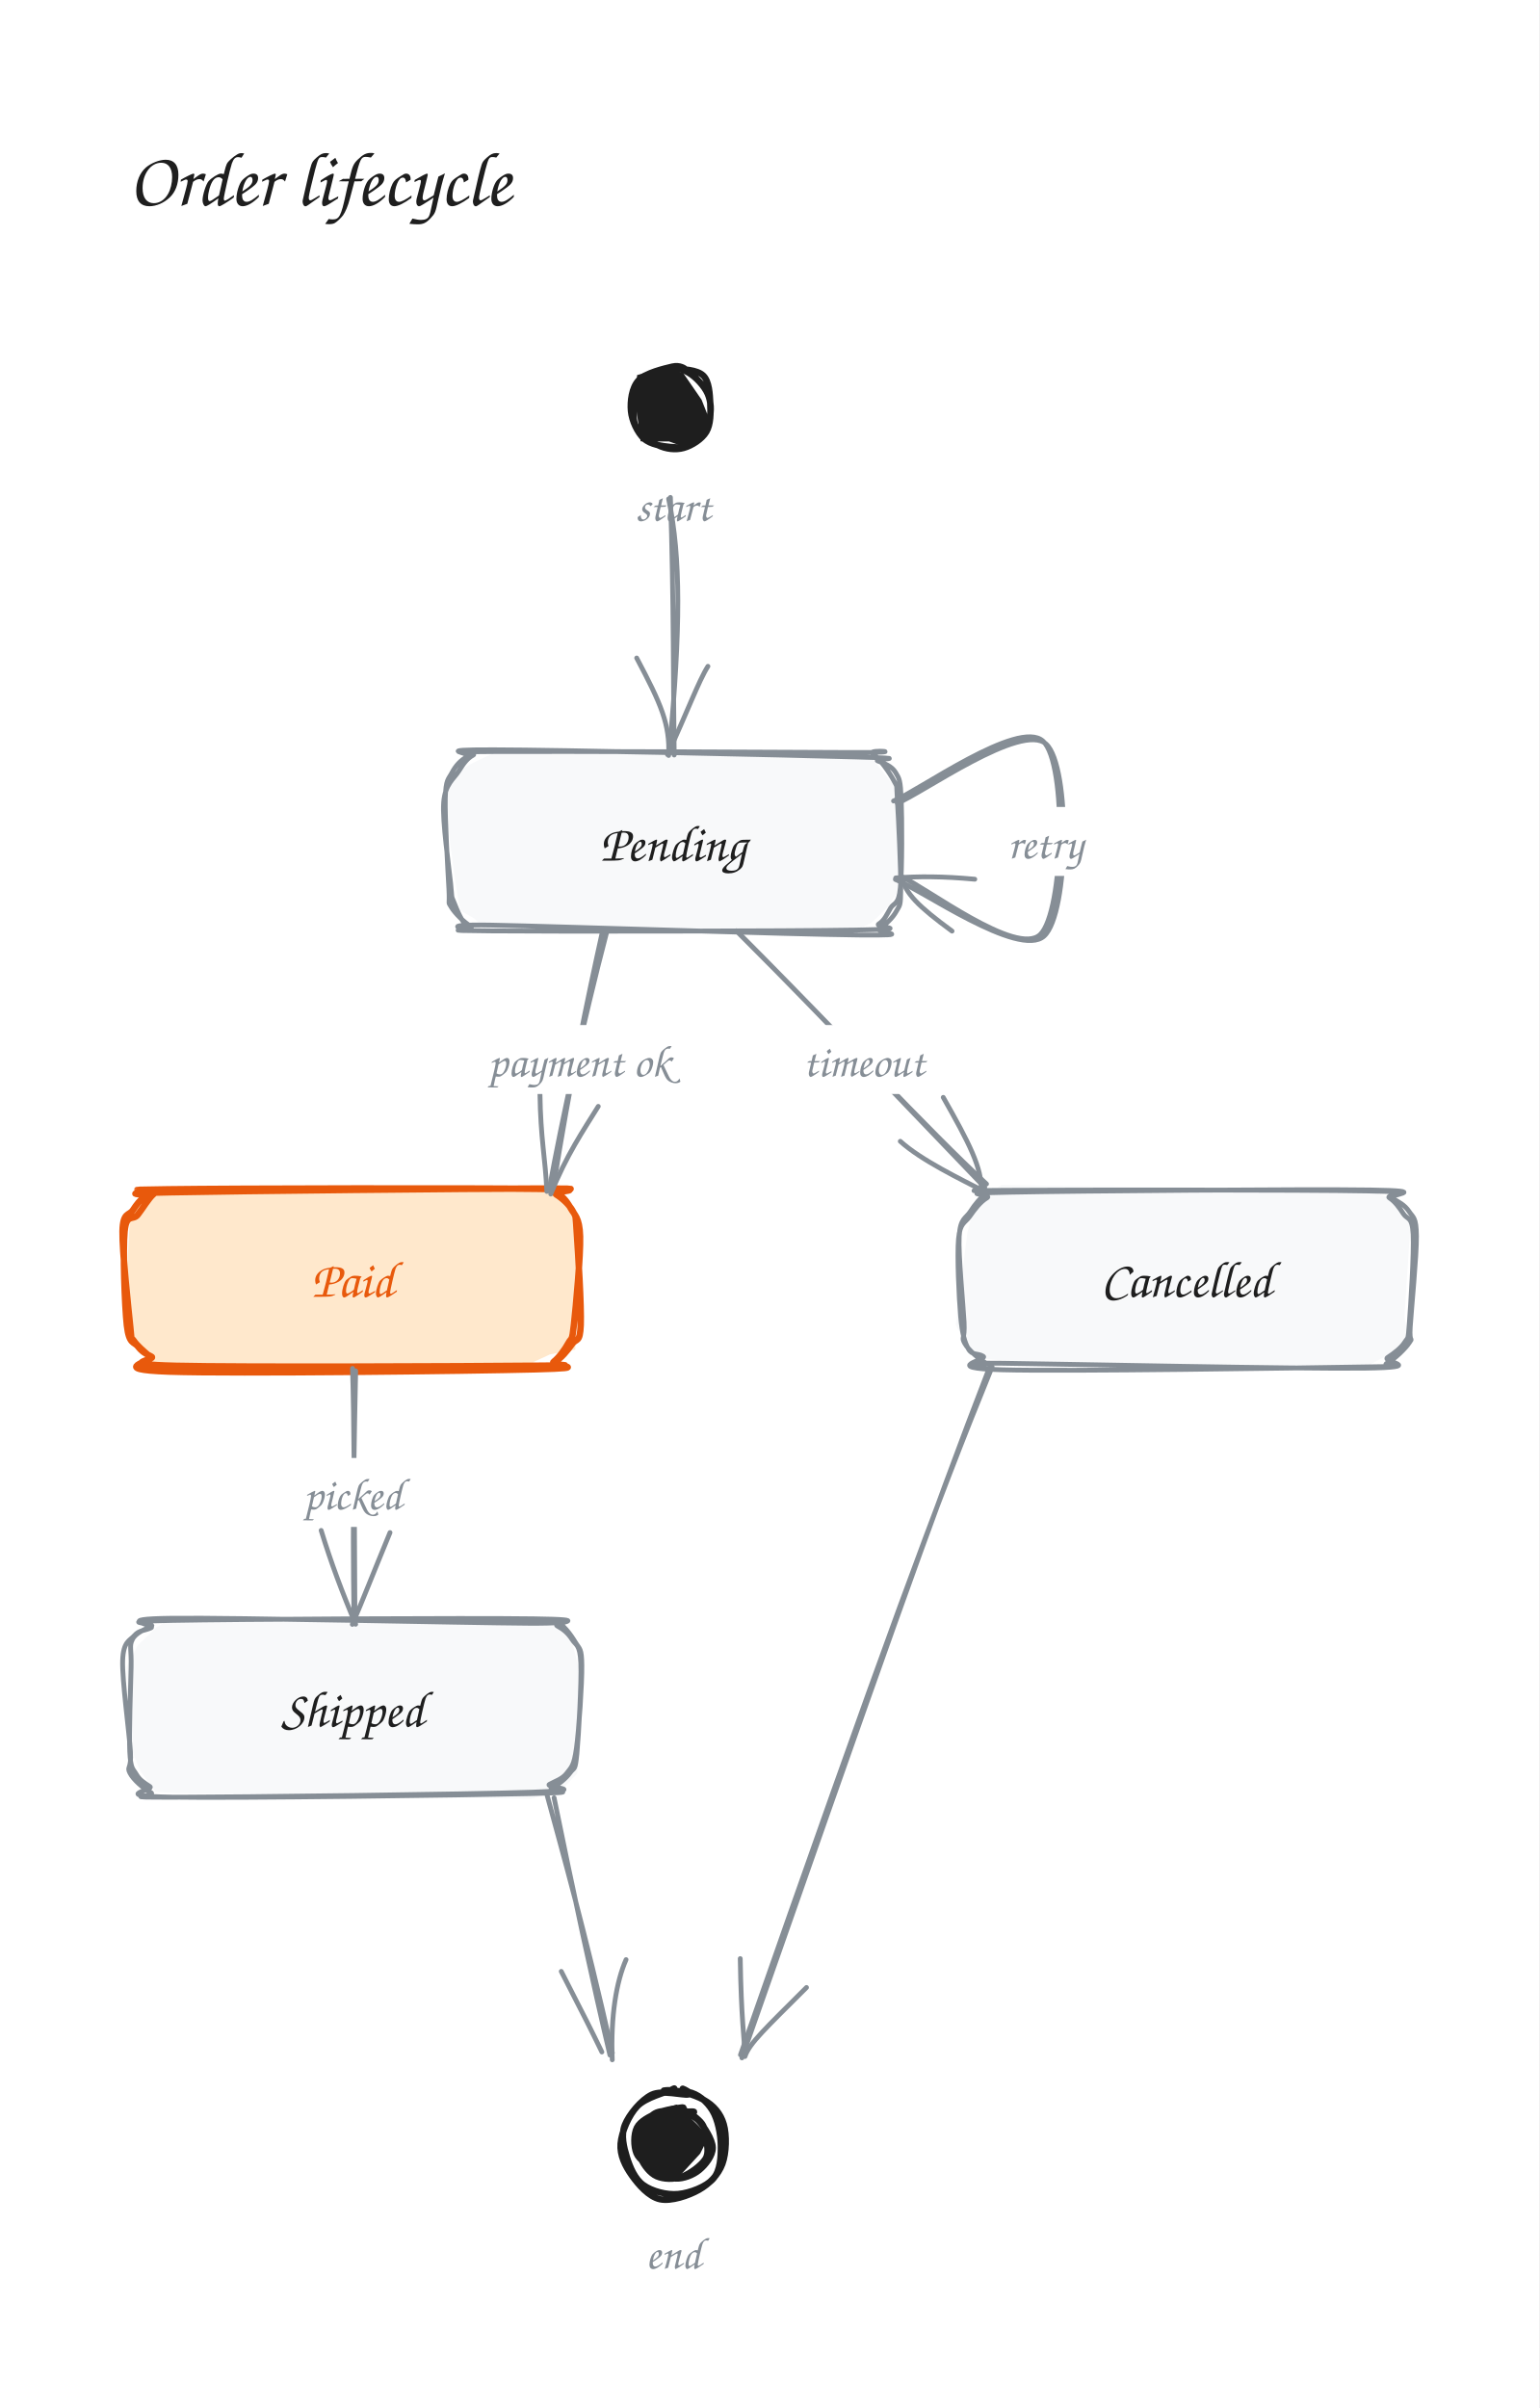
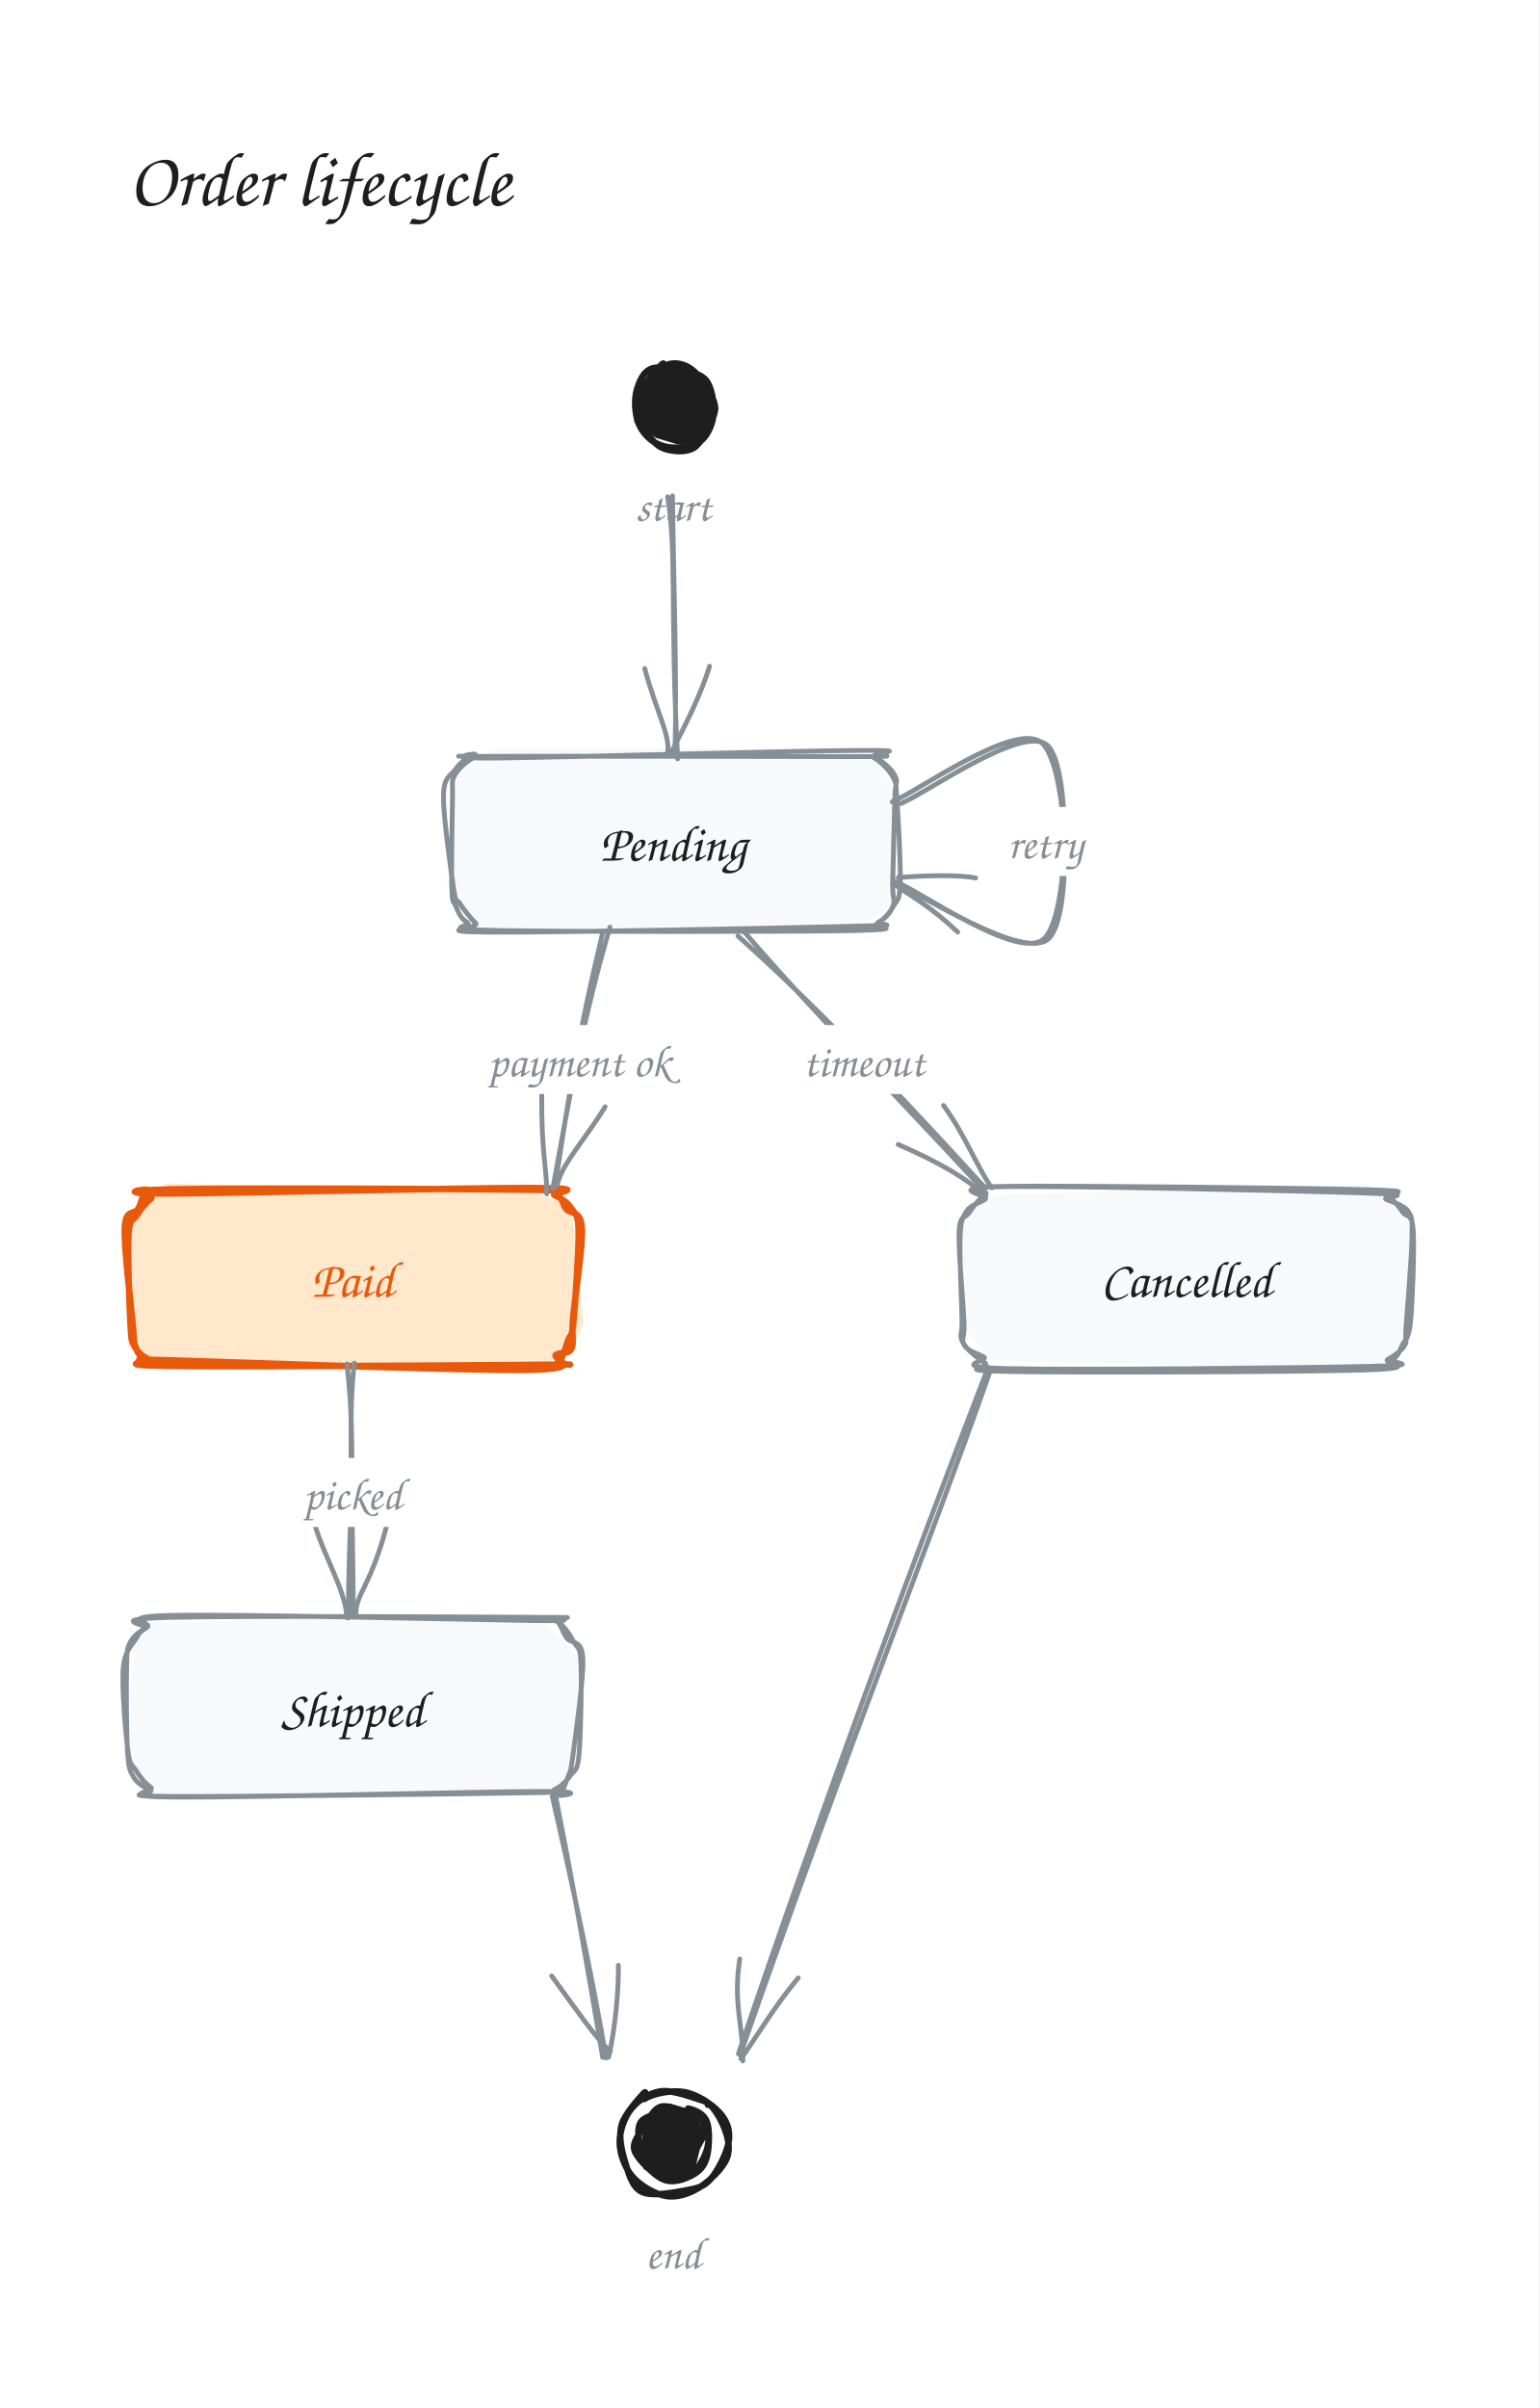
<svg xmlns="http://www.w3.org/2000/svg" width="480.00" height="750.90" viewBox="0 0 480.00 750.90">
  <rect width="480.00" height="750.90" fill="#ffffff" />
-   <path d="M 267.81 235.31 L 271.77 236.18 L 277.60 243.52 L 281.32 246.65 L 281.19 276.03 L 277.05 282.67 L 271.81 287.75 L 266.87 290.01 L 151.81 290.17 L 147.91 286.41 L 143.58 283.96 L 141.94 274.70 L 138.43 247.88 L 140.29 241.87 L 148.01 237.64 L 154.69 234.50 Z" fill="#f8f9fa" stroke="none" opacity="1.00" />
-   <path d="M 266.91 236.05 C 286.89 236.63, 271.70 236.48, 273.76 237.29 C 275.83 238.09, 278.08 238.87, 279.29 240.87 C 280.51 242.87, 280.81 243.30, 281.06 249.28 C 281.31 255.27, 281.36 271.10, 280.80 276.76 C 280.25 282.41, 278.84 281.32, 277.71 283.22 C 276.59 285.11, 275.86 286.99, 274.05 288.13 C 272.25 289.26, 287.05 289.66, 266.89 290.02 C 246.73 290.38, 173.11 290.48, 153.10 290.29 C 133.10 290.10, 148.91 290.13, 146.85 288.89 C 144.78 287.65, 141.86 284.78, 140.72 282.84 C 139.58 280.90, 140.30 282.88, 140.00 277.24 C 139.69 271.59, 138.71 255.00, 138.87 248.95 C 139.04 242.91, 139.82 243.12, 140.96 240.95 C 142.11 238.77, 143.61 237.10, 145.77 235.91 C 147.92 234.72, 133.68 233.78, 153.88 233.81 C 174.07 233.83, 246.93 235.47, 266.91 236.05 M 266.00 234.66 C 285.66 234.76, 270.01 233.51, 272.14 234.97 C 274.26 236.43, 277.47 240.99, 278.75 243.43 C 280.04 245.88, 279.51 244.04, 279.87 249.64 C 280.23 255.25, 280.98 271.31, 280.92 277.07 C 280.87 282.82, 280.66 282.09, 279.53 284.18 C 278.41 286.26, 276.15 288.37, 274.18 289.60 C 272.21 290.83, 287.83 291.75, 267.71 291.57 C 247.60 291.38, 173.78 288.89, 153.51 288.49 C 133.25 288.10, 148.12 290.38, 146.13 289.18 C 144.14 287.99, 142.49 283.63, 141.56 281.33 C 140.63 279.03, 141.06 280.56, 140.53 275.39 C 140.00 270.21, 137.93 256.10, 138.36 250.27 C 138.79 244.45, 141.56 242.89, 143.10 240.42 C 144.64 237.95, 145.75 236.47, 147.59 235.46 C 149.44 234.45, 134.43 234.49, 154.17 234.36 C 173.90 234.23, 246.34 234.56, 266.00 234.66" stroke="#868e96" stroke-width="1.5" fill="none" stroke-linecap="round" stroke-linejoin="round" opacity="1.00" />
-   <path d="M 167.34 371.49 L 173.50 371.84 L 179.21 376.79 L 180.08 385.34 L 179.73 413.96 L 179.39 420.86 L 171.50 422.36 L 165.41 425.17 L 53.16 425.54 L 47.26 425.61 L 40.30 417.79 L 38.65 413.19 L 40.33 383.12 L 40.67 379.68 L 45.91 372.06 L 54.78 371.05 Z" fill="#ffe8cc" stroke="none" opacity="1.00" />
-   <path d="M 167.29 370.73 C 187.44 371.00, 171.55 371.32, 173.44 372.48 C 175.33 373.64, 177.58 375.68, 178.65 377.68 C 179.72 379.69, 179.46 378.58, 179.87 384.50 C 180.28 390.42, 181.35 407.43, 181.11 413.20 C 180.87 418.97, 179.80 417.17, 178.43 419.11 C 177.05 421.04, 174.95 423.68, 172.86 424.81 C 170.77 425.94, 185.54 425.70, 165.87 425.88 C 146.21 426.07, 74.66 426.38, 54.89 425.90 C 35.11 425.43, 49.20 424.04, 47.22 423.04 C 45.25 422.04, 44.30 421.51, 43.02 419.89 C 41.75 418.27, 40.27 419.33, 39.57 413.34 C 38.88 407.35, 38.29 389.72, 38.86 383.96 C 39.43 378.20, 41.47 380.73, 42.98 378.79 C 44.50 376.86, 46.35 373.65, 47.94 372.32 C 49.54 371.00, 32.66 371.12, 52.55 370.86 C 72.45 370.59, 147.14 370.46, 167.29 370.73 M 167.80 370.62 C 187.84 370.62, 171.79 370.81, 173.47 371.81 C 175.16 372.81, 176.65 374.34, 177.89 376.62 C 179.13 378.91, 180.73 379.46, 180.91 385.52 C 181.09 391.59, 179.60 407.46, 178.99 413.02 C 178.38 418.57, 178.30 416.89, 177.24 418.83 C 176.19 420.77, 174.38 423.29, 172.66 424.65 C 170.94 426.01, 186.90 426.49, 166.92 427.00 C 146.94 427.51, 72.82 428.40, 52.77 427.72 C 32.73 427.04, 48.47 424.54, 46.63 422.93 C 44.78 421.32, 42.70 419.56, 41.70 418.04 C 40.71 416.53, 41.23 419.51, 40.64 413.83 C 40.06 408.15, 38.08 390.02, 38.21 383.94 C 38.34 377.87, 40.22 379.18, 41.43 377.39 C 42.65 375.59, 43.56 374.11, 45.51 373.18 C 47.47 372.25, 32.80 372.23, 53.18 371.80 C 73.56 371.38, 147.75 370.62, 167.80 370.62" stroke="#e8590c" stroke-width="2.0" fill="none" stroke-linecap="round" stroke-linejoin="round" opacity="1.00" />
-   <path d="M 166.68 504.91 L 171.99 505.71 L 178.33 511.60 L 180.27 519.45 L 181.00 545.24 L 180.01 553.04 L 174.98 558.33 L 165.60 560.94 L 55.55 559.15 L 48.48 558.75 L 43.78 552.32 L 40.53 544.37 L 39.51 519.76 L 43.01 513.03 L 48.70 507.53 L 53.37 504.76 Z" fill="#f8f9fa" stroke="none" opacity="1.00" />
-   <path d="M 166.43 504.80 C 186.49 505.08, 171.78 505.95, 173.78 507.02 C 175.78 508.10, 177.20 509.32, 178.43 511.26 C 179.66 513.19, 180.89 512.71, 181.14 518.62 C 181.39 524.54, 180.47 541.07, 179.92 546.77 C 179.37 552.46, 179.13 550.97, 177.82 552.78 C 176.51 554.58, 174.18 556.50, 172.07 557.59 C 169.96 558.68, 184.95 558.85, 165.17 559.32 C 145.38 559.79, 73.11 560.78, 53.37 560.41 C 33.63 560.04, 48.54 558.27, 46.73 557.09 C 44.92 555.90, 43.56 555.10, 42.51 553.29 C 41.47 551.48, 40.75 551.79, 40.47 546.21 C 40.20 540.63, 40.75 525.64, 40.89 519.81 C 41.02 513.98, 40.24 513.35, 41.29 511.24 C 42.34 509.13, 45.16 508.13, 47.18 507.14 C 49.21 506.15, 33.57 505.70, 53.45 505.31 C 73.32 504.92, 146.38 504.51, 166.43 504.80 M 164.77 506.19 C 184.68 506.31, 170.67 504.42, 173.11 505.39 C 175.54 506.37, 178.00 509.72, 179.39 512.05 C 180.78 514.37, 181.40 513.83, 181.46 519.35 C 181.53 524.86, 180.55 539.56, 179.77 545.15 C 178.99 550.75, 178.19 551.06, 176.78 552.93 C 175.38 554.81, 173.10 555.44, 171.34 556.43 C 169.57 557.41, 185.65 558.20, 166.17 558.86 C 146.69 559.53, 74.30 560.42, 54.45 560.44 C 34.59 560.45, 49.37 560.23, 47.05 558.97 C 44.72 557.70, 41.57 554.98, 40.50 552.85 C 39.44 550.71, 41.05 552.00, 40.68 546.16 C 40.30 540.32, 38.05 523.82, 38.25 517.80 C 38.46 511.77, 40.45 511.70, 41.93 510.01 C 43.40 508.31, 45.15 508.52, 47.10 507.62 C 49.05 506.72, 34.02 504.87, 53.63 504.63 C 73.24 504.39, 144.86 506.06, 164.77 506.19" stroke="#868e96" stroke-width="1.5" fill="none" stroke-linecap="round" stroke-linejoin="round" opacity="1.00" />
-   <path d="M 425.60 370.96 L 431.93 372.99 L 438.59 378.94 L 439.80 383.13 L 438.00 410.52 L 439.76 420.54 L 431.81 423.12 L 425.08 426.60 L 314.86 424.51 L 304.98 423.50 L 301.74 419.40 L 298.07 413.24 L 301.68 384.40 L 303.17 378.81 L 307.95 372.85 L 312.26 369.54 Z" fill="#f8f9fa" stroke="none" opacity="1.00" />
-   <path d="M 426.68 371.39 C 446.56 371.78, 431.44 372.33, 433.28 373.52 C 435.11 374.71, 436.45 376.63, 437.68 378.52 C 438.92 380.41, 440.40 379.18, 440.70 384.86 C 441.01 390.55, 439.96 407.01, 439.52 412.62 C 439.09 418.24, 439.23 416.77, 438.09 418.55 C 436.96 420.34, 434.78 421.99, 432.71 423.34 C 430.64 424.69, 445.68 426.35, 425.67 426.64 C 405.66 426.93, 332.32 425.36, 312.64 425.11 C 292.97 424.85, 309.58 426.17, 307.62 425.14 C 305.65 424.10, 302.02 421.03, 300.86 418.89 C 299.70 416.75, 300.96 417.88, 300.67 412.32 C 300.38 406.76, 298.82 391.29, 299.14 385.54 C 299.47 379.78, 301.19 380.02, 302.62 377.80 C 304.05 375.59, 305.81 373.34, 307.71 372.24 C 309.60 371.14, 294.17 371.33, 313.99 371.19 C 333.82 371.05, 406.80 371.00, 426.68 371.39 M 427.57 371.08 C 447.37 371.39, 432.13 372.51, 434.10 373.62 C 436.08 374.73, 438.13 375.77, 439.41 377.74 C 440.68 379.70, 441.68 379.42, 441.75 385.43 C 441.81 391.45, 440.16 408.29, 439.80 413.82 C 439.44 419.35, 440.79 416.72, 439.58 418.60 C 438.36 420.49, 434.92 423.85, 432.49 425.13 C 430.06 426.40, 445.00 425.92, 424.99 426.26 C 404.98 426.59, 332.17 427.71, 312.45 427.15 C 292.72 426.60, 308.38 424.02, 306.64 422.94 C 304.90 421.86, 303.21 422.76, 302.03 420.67 C 300.86 418.58, 300.10 416.13, 299.58 410.40 C 299.07 404.68, 298.46 391.50, 298.93 386.32 C 299.41 381.14, 300.95 381.45, 302.43 379.32 C 303.92 377.18, 305.71 374.77, 307.85 373.51 C 310.00 372.25, 295.33 372.18, 315.29 371.77 C 335.24 371.37, 407.77 370.77, 427.57 371.08" stroke="#868e96" stroke-width="1.5" fill="none" stroke-linecap="round" stroke-linejoin="round" opacity="1.00" />
-   <path d="M 207.04 651.92 C 210.41 651.34, 216.34 653.05, 219.45 654.80 C 222.57 656.54, 224.74 659.05, 225.70 662.39 C 226.67 665.72, 226.55 671.40, 225.27 674.81 C 223.98 678.22, 221.23 681.03, 217.99 682.86 C 214.76 684.69, 209.33 686.54, 205.84 685.80 C 202.35 685.05, 199.10 681.28, 197.05 678.39 C 195.00 675.51, 193.27 672.09, 193.55 668.49 C 193.83 664.90, 196.07 659.64, 198.73 656.83 C 201.40 654.02, 207.78 652.48, 209.54 651.64 C 211.31 650.80, 209.36 651.58, 209.32 651.79 M 214.45 652.30 C 217.74 652.89, 220.43 655.32, 222.16 658.11 C 223.88 660.91, 224.77 665.52, 224.82 669.07 C 224.86 672.62, 224.66 676.88, 222.44 679.40 C 220.22 681.92, 215.12 683.86, 211.49 684.19 C 207.86 684.52, 203.32 683.30, 200.66 681.39 C 198.00 679.47, 196.47 675.81, 195.51 672.69 C 194.55 669.56, 193.59 665.87, 194.88 662.62 C 196.17 659.38, 199.95 654.80, 203.24 653.21 C 206.54 651.63, 213.03 653.44, 214.64 653.13 C 216.26 652.81, 213.27 651.45, 212.92 651.34" stroke="#1e1e1e" stroke-width="2" fill="none" stroke-linecap="round" stroke-linejoin="round" opacity="1.00" />
-   <path d="M 211.05 656.28 L 217.91 662.96 L 221.06 666.17 L 218.36 671.58 L 210.92 679.69 L 204.31 678.78 L 198.78 673.30 L 199.24 667.25 L 203.56 658.45 Z" fill="#1e1e1e" stroke="none" opacity="1.00" />
-   <path d="M 211.49 657.59 C 214.01 657.74, 216.98 660.10, 218.43 661.63 C 219.88 663.16, 219.94 664.83, 220.19 666.77 C 220.45 668.71, 221.24 671.25, 219.98 673.25 C 218.72 675.25, 215.18 677.88, 212.65 678.78 C 210.13 679.68, 206.94 679.57, 204.82 678.64 C 202.69 677.71, 200.88 675.24, 199.92 673.19 C 198.97 671.14, 198.35 668.70, 199.09 666.33 C 199.82 663.96, 201.94 660.28, 204.34 658.98 C 206.74 657.67, 211.46 658.59, 213.48 658.52 C 215.50 658.46, 216.50 658.38, 216.45 658.58 M 212.40 659.47 C 214.60 659.45, 216.20 659.56, 217.84 661.27 C 219.48 662.97, 222.21 667.13, 222.26 669.70 C 222.30 672.27, 220.02 675.07, 218.11 676.67 C 216.19 678.28, 213.16 679.42, 210.78 679.33 C 208.41 679.25, 205.92 677.49, 203.87 676.18 C 201.82 674.87, 199.38 673.57, 198.50 671.45 C 197.63 669.33, 197.58 665.54, 198.64 663.46 C 199.71 661.37, 202.60 659.99, 204.91 658.95 C 207.22 657.90, 211.18 657.39, 212.50 657.21 C 213.82 657.03, 212.76 657.74, 212.81 657.87" stroke="#1e1e1e" stroke-width="2" fill="none" stroke-linecap="round" stroke-linejoin="round" opacity="1.00" />
-   <path d="M 207.15 114.49 L 213.04 116.28 L 218.80 124.65 L 221.10 130.47 L 215.00 139.99 L 208.66 137.67 L 199.79 137.63 L 198.40 127.00 L 198.68 116.98 Z" fill="#1e1e1e" stroke="none" opacity="1.00" />
-   <path d="M 207.58 114.98 C 209.89 114.23, 212.64 114.98, 214.83 116.28 C 217.01 117.58, 219.64 120.37, 220.70 122.78 C 221.75 125.19, 221.96 128.15, 221.18 130.72 C 220.39 133.30, 218.00 136.80, 215.98 138.24 C 213.96 139.68, 211.58 139.62, 209.06 139.38 C 206.53 139.14, 202.88 138.65, 200.83 136.78 C 198.79 134.91, 197.06 131.20, 196.78 128.16 C 196.51 125.13, 197.02 120.88, 199.17 118.58 C 201.31 116.27, 207.24 114.91, 209.68 114.33 C 212.11 113.76, 213.64 115.02, 213.75 115.14 M 210.10 115.03 C 212.94 115.08, 217.39 115.29, 219.29 117.09 C 221.20 118.88, 221.35 122.87, 221.51 125.80 C 221.67 128.73, 221.66 132.35, 220.28 134.67 C 218.90 136.98, 215.73 138.99, 213.22 139.68 C 210.71 140.38, 207.74 140.06, 205.21 138.82 C 202.68 137.59, 199.05 134.92, 198.02 132.29 C 196.99 129.66, 198.37 125.49, 199.05 123.02 C 199.73 120.55, 200.31 118.75, 202.11 117.45 C 203.91 116.14, 208.20 115.55, 209.85 115.17 C 211.50 114.79, 211.87 115.00, 212.01 115.15" stroke="#1e1e1e" stroke-width="2.0" fill="none" stroke-linecap="round" stroke-linejoin="round" opacity="1.00" />
-   <path d="M 208.53 155.58 C 212.37 174.04, 212.24 195.89, 208.82 233.38 M 209.08 155.11 C 210.17 185.73, 209.97 217.87, 210.26 235.44" stroke="#868e96" stroke-width="1.5" fill="none" stroke-linecap="round" stroke-linejoin="round" opacity="1.00" />
-   <path d="M 208.53 235.58 C 208.97 225.89, 206.17 219.55, 198.56 205.19 M 208.17 235.31 C 214.26 222.23, 217.92 212.26, 220.78 207.78" stroke="#868e96" stroke-width="1.5" fill="none" stroke-linecap="round" stroke-linejoin="round" opacity="1.00" />
-   <path d="M 187.87 290.53 C 183.10 312.07, 177.77 337.59, 172.52 370.51 M 189.22 290.63 C 181.85 318.86, 175.26 349.19, 171.32 370.67" stroke="#868e96" stroke-width="1.5" fill="none" stroke-linecap="round" stroke-linejoin="round" opacity="1.00" />
-   <path d="M 170.54 371.53 C 170.12 361.37, 168.57 355.15, 168.39 340.80 M 171.77 372.35 C 176.61 360.28, 181.90 352.55, 186.58 345.01" stroke="#868e96" stroke-width="1.5" fill="none" stroke-linecap="round" stroke-linejoin="round" opacity="1.00" />
-   <path d="M 230.15 290.78 C 261.58 322.09, 289.53 352.52, 307.66 369.20 M 229.68 290.24 C 252.92 313.46, 273.80 335.61, 307.11 370.29" stroke="#868e96" stroke-width="1.5" fill="none" stroke-linecap="round" stroke-linejoin="round" opacity="1.00" />
-   <path d="M 307.48 371.78 C 299.40 367.60, 287.38 361.87, 280.77 355.90 M 306.03 371.57 C 306.35 364.22, 302.11 356.23, 294.17 342.20" stroke="#868e96" stroke-width="1.5" fill="none" stroke-linecap="round" stroke-linejoin="round" opacity="1.00" />
-   <path d="M 110.92 427.49 C 110.55 448.34, 109.83 469.10, 110.42 505.43 M 109.94 426.72 C 110.47 443.76, 110.47 461.88, 110.69 505.50" stroke="#868e96" stroke-width="1.5" fill="none" stroke-linecap="round" stroke-linejoin="round" opacity="1.00" />
-   <path d="M 110.92 506.49 C 106.83 496.88, 103.21 487.25, 100.16 477.24 M 109.88 506.54 C 113.46 498.21, 115.79 492.06, 121.63 477.91" stroke="#868e96" stroke-width="1.5" fill="none" stroke-linecap="round" stroke-linejoin="round" opacity="1.00" />
-   <path d="M 170.37 558.88 C 175.49 577.83, 182.09 600.77, 190.97 640.17 M 172.80 560.61 C 178.57 589.13, 185.15 619.39, 190.22 640.85" stroke="#868e96" stroke-width="1.5" fill="none" stroke-linecap="round" stroke-linejoin="round" opacity="1.00" />
-   <path d="M 187.70 639.88 C 184.28 632.84, 182.76 629.80, 175.04 614.75 M 190.94 642.32 C 190.41 628.47, 192.25 617.90, 195.25 611.08" stroke="#868e96" stroke-width="1.5" fill="none" stroke-linecap="round" stroke-linejoin="round" opacity="1.00" />
-   <path d="M 309.41 426.23 C 292.06 468.81, 275.70 512.89, 230.93 640.78 M 308.71 426.06 C 290.05 474.31, 273.34 521.97, 231.38 641.72" stroke="#868e96" stroke-width="1.5" fill="none" stroke-linecap="round" stroke-linejoin="round" opacity="1.00" />
-   <path d="M 232.32 641.29 C 232.11 634.76, 231.16 629.68, 230.86 610.76 M 232.34 641.28 C 233.66 637.19, 238.77 632.51, 251.52 619.77" stroke="#868e96" stroke-width="1.5" fill="none" stroke-linecap="round" stroke-linejoin="round" opacity="1.00" />
-   <path d="M 279.86 250.46 C 287.59 247.39, 318.63 225.10, 326.25 232.01 C 333.88 238.92, 333.45 284.87, 325.62 291.91 C 317.78 298.95, 286.98 277.20, 279.25 274.25 M 278.67 249.77 C 286.43 246.66, 317.63 224.14, 325.25 231.08 C 332.87 238.03, 331.76 284.37, 324.41 291.42 C 317.06 298.47, 288.35 276.40, 281.13 273.39" stroke="#868e96" stroke-width="1.5" fill="none" stroke-linecap="round" stroke-linejoin="round" opacity="1.00" />
-   <path d="M 279.36 273.76 C 286.30 273.27, 293.98 273.23, 304.01 274.17 M 281.24 273.30 C 282.20 278.54, 286.43 282.67, 296.91 290.35" stroke="#868e96" stroke-width="1.5" fill="none" stroke-linecap="round" stroke-linejoin="round" opacity="1.00" />
+   <path d="M 266.64 233.67 L 274.68 237.59 L 276.39 242.14 L 279.24 246.89 L 280.77 276.02 L 277.84 282.77 L 272.08 286.17 L 267.26 291.45 L 154.83 289.52 L 147.52 289.56 L 142.57 283.62 L 139.34 275.31 L 140.80 249.59 L 142.99 241.54 L 148.38 236.97 L 155.19 233.14 Z" fill="#f8f9fa" stroke="none" opacity="1.00" />
+   <path d="M 266.47 235.94 C 286.38 236.01, 270.50 235.25, 272.47 236.27 C 274.44 237.28, 277.10 239.87, 278.30 242.03 C 279.51 244.19, 279.31 243.65, 279.72 249.23 C 280.13 254.81, 280.96 269.93, 280.76 275.51 C 280.56 281.09, 279.72 280.67, 278.54 282.73 C 277.36 284.78, 275.83 286.57, 273.67 287.81 C 271.50 289.06, 285.34 289.80, 265.54 290.19 C 245.75 290.58, 174.89 290.59, 154.91 290.16 C 134.94 289.74, 147.83 288.91, 145.70 287.64 C 143.56 286.36, 142.91 284.34, 142.12 282.52 C 141.32 280.70, 141.08 282.26, 140.91 276.74 C 140.74 271.21, 140.98 255.15, 141.11 249.35 C 141.25 243.55, 140.69 244.08, 141.74 241.93 C 142.78 239.79, 145.50 237.48, 147.39 236.46 C 149.27 235.45, 133.20 235.94, 153.05 235.85 C 172.89 235.77, 246.57 235.87, 266.47 235.94 M 267.60 234.02 C 287.22 233.93, 270.94 234.58, 272.86 235.89 C 274.78 237.20, 278.09 239.69, 279.12 241.89 C 280.16 244.09, 279.18 243.56, 279.06 249.11 C 278.94 254.66, 278.49 269.64, 278.40 275.19 C 278.32 280.75, 279.26 280.40, 278.53 282.45 C 277.81 284.50, 276.24 286.40, 274.07 287.47 C 271.89 288.54, 285.73 288.33, 265.48 288.86 C 245.22 289.39, 172.04 290.83, 152.52 290.67 C 133.01 290.51, 149.88 289.39, 148.37 287.91 C 146.85 286.43, 144.58 283.60, 143.43 281.77 C 142.28 279.94, 142.31 282.51, 141.45 276.93 C 140.60 271.35, 138.23 254.44, 138.31 248.29 C 138.38 242.15, 140.32 242.24, 141.92 240.07 C 143.52 237.89, 145.71 235.86, 147.91 235.25 C 150.10 234.63, 135.16 236.59, 155.11 236.38 C 175.06 236.18, 247.97 234.10, 267.60 234.02" stroke="#868e96" stroke-width="1.5" fill="none" stroke-linecap="round" stroke-linejoin="round" opacity="1.00" />
+   <path d="M 164.78 371.29 L 173.87 374.51 L 177.75 377.46 L 179.18 383.33 L 181.97 412.28 L 179.55 418.66 L 171.64 424.40 L 164.84 424.28 L 53.53 426.11 L 48.55 424.04 L 39.84 419.97 L 41.22 412.95 L 39.12 385.73 L 41.34 378.30 L 45.61 373.19 L 52.22 369.04 Z" fill="#ffe8cc" stroke="none" opacity="1.00" />
+   <path d="M 165.15 371.02 C 185.12 371.33, 170.78 371.72, 172.99 372.72 C 175.20 373.73, 177.14 375.12, 178.38 377.07 C 179.63 379.02, 180.38 378.57, 180.45 384.42 C 180.53 390.27, 179.38 406.61, 178.84 412.18 C 178.30 417.75, 178.01 415.76, 177.22 417.84 C 176.42 419.92, 175.75 423.38, 174.08 424.66 C 172.40 425.95, 187.31 425.35, 167.15 425.56 C 147.00 425.78, 73.36 426.26, 53.15 425.95 C 32.94 425.64, 47.78 424.76, 45.90 423.70 C 44.02 422.65, 42.73 421.46, 41.86 419.61 C 40.99 417.77, 40.97 418.39, 40.67 412.64 C 40.37 406.88, 39.72 390.72, 40.07 385.10 C 40.42 379.47, 41.58 380.76, 42.75 378.87 C 43.92 376.98, 45.36 375.10, 47.10 373.76 C 48.83 372.43, 33.48 371.33, 53.16 370.87 C 72.83 370.42, 145.17 370.72, 165.15 371.02 M 165.88 370.45 C 186.09 370.54, 172.04 371.65, 173.83 372.74 C 175.61 373.83, 175.31 375.29, 176.58 376.98 C 177.86 378.67, 181.12 377.21, 181.47 382.89 C 181.83 388.57, 179.26 404.82, 178.71 411.09 C 178.17 417.36, 179.08 418.62, 178.21 420.51 C 177.34 422.40, 175.75 421.32, 173.50 422.43 C 171.25 423.54, 184.47 426.87, 164.71 427.17 C 144.94 427.47, 74.82 424.85, 54.92 424.24 C 35.01 423.64, 47.42 424.25, 45.30 423.53 C 43.19 422.80, 42.88 421.62, 42.24 419.89 C 41.59 418.16, 41.97 419.33, 41.41 413.15 C 40.86 406.98, 38.62 388.88, 38.90 382.84 C 39.18 376.81, 41.92 378.90, 43.09 376.95 C 44.27 375.00, 44.38 371.94, 45.96 371.15 C 47.54 370.36, 32.59 372.31, 52.57 372.19 C 72.56 372.08, 145.67 370.36, 165.88 370.45" stroke="#e8590c" stroke-width="2.0" fill="none" stroke-linecap="round" stroke-linejoin="round" opacity="1.00" />
+   <path d="M 166.22 503.00 L 171.15 507.44 L 177.66 513.48 L 181.32 519.21 L 181.12 546.27 L 177.12 553.98 L 172.25 557.59 L 166.06 558.40 L 52.68 560.87 L 46.72 558.75 L 42.94 553.40 L 38.17 548.04 L 41.28 519.19 L 42.88 511.09 L 45.15 505.88 L 55.53 506.00 Z" fill="#f8f9fa" stroke="none" opacity="1.00" />
+   <path d="M 165.06 505.33 C 184.87 505.66, 171.32 504.53, 173.66 505.67 C 176.00 506.82, 177.82 509.99, 179.07 512.20 C 180.33 514.42, 180.93 513.17, 181.19 518.97 C 181.44 524.77, 181.12 541.24, 180.60 546.99 C 180.07 552.75, 179.30 551.65, 178.02 553.49 C 176.75 555.33, 174.90 557.12, 172.95 558.05 C 171.00 558.97, 186.19 558.68, 166.33 559.04 C 146.47 559.40, 73.71 560.32, 53.80 560.19 C 33.90 560.07, 48.93 559.30, 46.90 558.29 C 44.87 557.28, 42.84 556.19, 41.65 554.13 C 40.46 552.07, 40.12 551.64, 39.76 545.91 C 39.40 540.18, 39.34 525.40, 39.49 519.76 C 39.64 514.11, 39.62 514.09, 40.68 512.04 C 41.74 509.99, 43.50 508.84, 45.85 507.45 C 48.20 506.06, 34.93 504.07, 54.80 503.72 C 74.67 503.36, 145.25 505.01, 165.06 505.33 M 166.28 504.34 C 186.47 504.48, 171.55 504.15, 173.28 505.22 C 175.02 506.29, 175.29 508.79, 176.71 510.76 C 178.12 512.73, 181.43 510.98, 181.77 517.03 C 182.10 523.08, 179.52 540.83, 178.72 547.05 C 177.93 553.27, 177.82 552.24, 177.02 554.35 C 176.23 556.47, 175.52 559.04, 173.95 559.76 C 172.39 560.47, 187.55 558.52, 167.63 558.63 C 147.71 558.73, 74.52 560.62, 54.41 560.40 C 34.31 560.18, 49.03 558.70, 47.02 557.31 C 45.02 555.93, 43.60 554.02, 42.41 552.09 C 41.21 550.16, 40.52 551.01, 39.85 545.73 C 39.18 540.46, 37.95 526.26, 38.40 520.43 C 38.85 514.61, 41.36 512.90, 42.53 510.79 C 43.70 508.68, 43.82 508.85, 45.43 507.78 C 47.03 506.72, 32.03 504.96, 52.17 504.38 C 72.31 503.81, 146.09 504.20, 166.28 504.34" stroke="#868e96" stroke-width="1.5" fill="none" stroke-linecap="round" stroke-linejoin="round" opacity="1.00" />
+   <path d="M 426.52 369.23 L 433.35 374.21 L 439.37 377.55 L 440.27 385.91 L 438.80 414.08 L 437.52 420.98 L 433.62 423.94 L 427.76 426.72 L 315.09 424.53 L 306.18 424.13 L 303.81 418.09 L 299.93 412.96 L 298.62 384.66 L 301.00 378.81 L 308.00 372.90 L 313.13 372.58 Z" fill="#f8f9fa" stroke="none" opacity="1.00" />
+   <path d="M 425.59 370.98 C 445.31 371.51, 430.86 371.89, 432.85 373.07 C 434.84 374.25, 436.21 376.30, 437.53 378.06 C 438.84 379.83, 440.34 378.03, 440.74 383.67 C 441.14 389.31, 440.50 405.94, 439.93 411.91 C 439.36 417.88, 438.25 417.49, 437.30 419.49 C 436.36 421.50, 436.09 422.87, 434.28 423.97 C 432.47 425.07, 446.46 425.63, 426.45 426.10 C 406.45 426.57, 334.20 427.28, 314.26 426.78 C 294.31 426.29, 309.05 424.37, 306.79 423.13 C 304.53 421.90, 301.69 421.27, 300.67 419.39 C 299.64 417.51, 300.90 417.72, 300.64 411.86 C 300.38 406.01, 298.85 389.84, 299.10 384.24 C 299.35 378.64, 300.77 380.20, 302.15 378.24 C 303.52 376.28, 305.29 373.86, 307.35 372.48 C 309.41 371.09, 294.82 370.18, 314.53 369.93 C 334.23 369.68, 405.87 370.46, 425.59 370.98 M 425.42 372.01 C 445.36 372.68, 430.04 373.08, 432.34 374.05 C 434.64 375.02, 437.89 375.76, 439.22 377.81 C 440.55 379.87, 440.46 380.38, 440.34 386.37 C 440.22 392.35, 438.88 408.20, 438.50 413.74 C 438.11 419.27, 438.99 417.89, 438.04 419.59 C 437.09 421.29, 434.89 422.67, 432.79 423.94 C 430.70 425.21, 445.08 426.59, 425.48 427.21 C 405.87 427.84, 334.88 428.06, 315.16 427.69 C 295.44 427.32, 309.65 426.54, 307.16 425.00 C 304.67 423.47, 301.39 420.75, 300.20 418.46 C 299.01 416.17, 300.15 416.66, 300.02 411.25 C 299.89 405.84, 299.19 391.58, 299.43 385.98 C 299.67 380.38, 300.15 379.67, 301.45 377.67 C 302.75 375.68, 305.34 375.28, 307.21 374.01 C 309.08 372.74, 292.98 370.38, 312.68 370.05 C 332.38 369.71, 405.47 371.34, 425.42 372.01" stroke="#868e96" stroke-width="1.5" fill="none" stroke-linecap="round" stroke-linejoin="round" opacity="1.00" />
+   <path d="M 218.88 654.49 C 222.14 656.00, 224.42 660.09, 225.72 663.19 C 227.01 666.29, 227.92 669.92, 226.65 673.08 C 225.37 676.24, 221.22 680.22, 218.06 682.17 C 214.90 684.13, 211.15 685.36, 207.68 684.79 C 204.22 684.22, 199.66 681.52, 197.26 678.75 C 194.85 675.98, 193.32 671.69, 193.26 668.17 C 193.19 664.65, 194.71 660.29, 196.87 657.61 C 199.03 654.94, 202.57 652.56, 206.24 652.12 C 209.91 651.67, 216.47 654.25, 218.89 654.95 C 221.31 655.66, 220.96 656.31, 220.74 656.34 M 200.95 654.56 C 203.81 652.72, 209.56 651.69, 213.46 652.38 C 217.37 653.08, 222.05 656.20, 224.36 658.73 C 226.67 661.26, 227.75 664.11, 227.31 667.55 C 226.87 671.00, 223.95 676.82, 221.72 679.40 C 219.49 681.98, 217.51 682.35, 213.91 683.03 C 210.31 683.71, 203.33 685.06, 200.15 683.50 C 196.96 681.94, 195.86 677.17, 194.81 673.69 C 193.77 670.21, 192.89 666.09, 193.85 662.63 C 194.81 659.17, 199.33 654.34, 200.58 652.92 C 201.83 651.50, 200.83 653.47, 201.35 654.10" stroke="#1e1e1e" stroke-width="2" fill="none" stroke-linecap="round" stroke-linejoin="round" opacity="1.00" />
+   <path d="M 208.51 655.88 L 215.39 658.15 L 220.69 665.85 L 218.23 670.32 L 216.08 679.21 L 207.52 679.20 L 200.73 676.42 L 200.05 667.81 L 201.33 659.53 Z" fill="#1e1e1e" stroke="none" opacity="1.00" />
+   <path d="M 206.92 657.59 C 209.32 657.21, 214.19 658.15, 216.48 659.41 C 218.76 660.67, 220.05 663.08, 220.63 665.13 C 221.21 667.19, 220.88 669.49, 219.95 671.73 C 219.03 673.97, 217.09 677.21, 215.07 678.56 C 213.05 679.91, 210.11 680.46, 207.83 679.83 C 205.54 679.20, 202.74 676.62, 201.34 674.77 C 199.94 672.92, 199.61 670.97, 199.40 668.74 C 199.20 666.51, 198.53 663.20, 200.12 661.39 C 201.71 659.59, 207.44 658.52, 208.92 657.90 C 210.40 657.28, 209.08 657.44, 208.99 657.67 M 214.61 657.50 C 216.87 658.01, 219.34 659.08, 220.36 661.40 C 221.37 663.72, 221.18 668.79, 220.70 671.44 C 220.22 674.09, 219.27 675.83, 217.48 677.28 C 215.68 678.73, 212.15 680.04, 209.92 680.14 C 207.70 680.24, 206.16 679.52, 204.13 677.88 C 202.11 676.24, 198.34 672.73, 197.79 670.29 C 197.24 667.85, 199.48 665.46, 200.83 663.25 C 202.17 661.03, 203.70 657.83, 205.85 657.02 C 208.01 656.22, 212.22 658.09, 213.74 658.42 C 215.26 658.74, 215.13 658.75, 214.97 658.97" stroke="#1e1e1e" stroke-width="2" fill="none" stroke-linecap="round" stroke-linejoin="round" opacity="1.00" />
+   <path d="M 213.26 114.13 L 219.81 118.30 L 224.10 127.32 L 219.26 137.89 L 211.35 138.61 L 204.48 136.52 L 197.82 131.65 L 199.64 121.28 L 203.00 116.08 Z" fill="#1e1e1e" stroke="none" opacity="1.00" />
+   <path d="M 212.71 115.44 C 215.24 115.86, 218.73 116.58, 220.38 118.83 C 222.02 121.08, 222.79 125.89, 222.56 128.94 C 222.33 131.99, 220.92 135.34, 218.98 137.12 C 217.03 138.90, 213.46 139.53, 210.89 139.60 C 208.32 139.68, 205.58 138.96, 203.57 137.56 C 201.57 136.17, 199.69 133.87, 198.86 131.23 C 198.02 128.60, 197.77 124.48, 198.56 121.75 C 199.35 119.02, 200.56 115.68, 203.59 114.83 C 206.62 113.97, 213.99 115.88, 216.74 116.62 C 219.48 117.36, 220.12 119.19, 220.07 119.28 M 208.33 113.65 C 210.69 112.89, 213.48 113.47, 215.80 115.23 C 218.12 116.98, 221.18 121.63, 222.25 124.19 C 223.32 126.74, 223.22 127.97, 222.24 130.55 C 221.26 133.13, 218.87 138.09, 216.37 139.66 C 213.86 141.22, 209.67 140.75, 207.23 139.94 C 204.78 139.12, 203.06 136.98, 201.68 134.76 C 200.29 132.55, 198.98 129.17, 198.92 126.66 C 198.86 124.15, 200.03 121.89, 201.30 119.69 C 202.58 117.49, 205.70 114.16, 206.57 113.47 C 207.45 112.78, 206.54 114.96, 206.54 115.53" stroke="#1e1e1e" stroke-width="2.0" fill="none" stroke-linecap="round" stroke-linejoin="round" opacity="1.00" />
+   <path d="M 208.22 154.91 C 211.14 173.04, 208.92 189.58, 211.34 236.65 M 209.73 154.63 C 210.07 182.91, 211.12 209.37, 210.51 235.42" stroke="#868e96" stroke-width="1.5" fill="none" stroke-linecap="round" stroke-linejoin="round" opacity="1.00" />
+   <path d="M 208.22 234.91 C 209.12 229.19, 204.65 221.98, 201.08 208.46 M 209.46 234.37 C 213.10 227.36, 218.65 216.67, 221.28 207.75" stroke="#868e96" stroke-width="1.5" fill="none" stroke-linecap="round" stroke-linejoin="round" opacity="1.00" />
+   <path d="M 187.85 291.32 C 184.21 306.96, 179.62 325.09, 173.08 370.43 M 190.24 289.12 C 182.05 316.55, 177.32 343.49, 172.40 370.72" stroke="#868e96" stroke-width="1.5" fill="none" stroke-linecap="round" stroke-linejoin="round" opacity="1.00" />
+   <path d="M 170.52 372.32 C 170.60 364.74, 168.78 359.57, 168.95 340.71 M 173.82 369.34 C 175.42 362.68, 182.50 355.31, 188.73 345.12" stroke="#868e96" stroke-width="1.5" fill="none" stroke-linecap="round" stroke-linejoin="round" opacity="1.00" />
+   <path d="M 230.14 291.87 C 250.54 310.18, 270.72 330.48, 307.01 370.18 M 231.32 289.66 C 251.97 313.89, 273.07 334.70, 307.15 371.55" stroke="#868e96" stroke-width="1.5" fill="none" stroke-linecap="round" stroke-linejoin="round" opacity="1.00" />
+   <path d="M 307.47 372.87 C 300.83 367.21, 293.83 362.92, 280.12 356.88 M 309.31 370.41 C 305.26 365.02, 300.91 353.74, 294.25 344.73" stroke="#868e96" stroke-width="1.5" fill="none" stroke-linecap="round" stroke-linejoin="round" opacity="1.00" />
+   <path d="M 108.20 425.35 C 111.51 453.46, 108.39 478.63, 108.71 504.50 M 110.51 425.06 C 108.55 441.68, 109.89 460.11, 110.22 504.22" stroke="#868e96" stroke-width="1.5" fill="none" stroke-linecap="round" stroke-linejoin="round" opacity="1.00" />
+   <path d="M 108.20 504.35 C 107.83 496.40, 101.27 485.57, 98.45 476.31 M 111.01 503.21 C 110.93 497.02, 115.78 494.43, 120.70 475.34" stroke="#868e96" stroke-width="1.5" fill="none" stroke-linecap="round" stroke-linejoin="round" opacity="1.00" />
+   <path d="M 173.01 558.74 C 178.26 585.24, 182.34 608.07, 187.97 641.57 M 172.25 560.21 C 179.12 590.15, 185.11 618.63, 189.02 641.74" stroke="#868e96" stroke-width="1.5" fill="none" stroke-linecap="round" stroke-linejoin="round" opacity="1.00" />
+   <path d="M 190.34 639.74 C 185.83 635.55, 180.22 627.37, 172.03 616.15 M 189.82 641.51 C 192.00 631.98, 192.97 619.80, 192.85 612.87" stroke="#868e96" stroke-width="1.5" fill="none" stroke-linecap="round" stroke-linejoin="round" opacity="1.00" />
+   <path d="M 308.84 427.42 C 289.87 481.64, 266.66 538.55, 230.80 640.88 M 308.17 426.38 C 281.87 494.71, 256.66 562.64, 230.28 640.44" stroke="#868e96" stroke-width="1.5" fill="none" stroke-linecap="round" stroke-linejoin="round" opacity="1.00" />
+   <path d="M 231.66 642.69 C 231.96 632.33, 228.50 625.10, 230.71 610.87 M 231.08 642.02 C 236.73 633.99, 241.18 626.14, 248.95 616.77" stroke="#868e96" stroke-width="1.5" fill="none" stroke-linecap="round" stroke-linejoin="round" opacity="1.00" />
+   <path d="M 280.96 250.57 C 288.59 247.56, 319.29 225.45, 326.72 232.49 C 334.15 239.52, 333.49 285.72, 325.55 292.78 C 317.60 299.83, 286.81 277.81, 279.06 274.82 M 278.25 250.03 C 286.03 246.97, 316.77 224.56, 324.90 231.67 C 333.04 238.78, 334.78 285.42, 327.05 292.70 C 319.31 299.97, 286.59 278.21, 278.50 275.31" stroke="#868e96" stroke-width="1.5" fill="none" stroke-linecap="round" stroke-linejoin="round" opacity="1.00" />
+   <path d="M 280.15 273.64 C 290.02 272.91, 299.47 272.79, 304.28 273.79 M 278.37 275.40 C 283.97 279.43, 289.60 282.11, 298.68 290.64" stroke="#868e96" stroke-width="1.5" fill="none" stroke-linecap="round" stroke-linejoin="round" opacity="1.00" />
  <text x="40.00" y="40.00" font-size="24" font-family="Excalifont, Virgil, 'Segoe Print', 'Bradley Hand', 'Chalkboard SE', Chalkboard, 'Comic Sans MS', cursive" fill="#1e1e1e" text-anchor="start" opacity="1.00">
    <tspan x="40.00" dy="24.00">Order lifecycle</tspan>
  </text>
  <text x="210.00" y="252.40" font-size="16" font-family="Excalifont, Virgil, 'Segoe Print', 'Bradley Hand', 'Chalkboard SE', Chalkboard, 'Comic Sans MS', cursive" fill="#1e1e1e" text-anchor="middle" opacity="1.00">
    <tspan x="210.00" dy="16.00">Pending</tspan>
  </text>
  <text x="110.00" y="388.40" font-size="16" font-family="Excalifont, Virgil, 'Segoe Print', 'Bradley Hand', 'Chalkboard SE', Chalkboard, 'Comic Sans MS', cursive" fill="#e8590c" text-anchor="middle" opacity="1.00">
    <tspan x="110.00" dy="16.00">Paid</tspan>
  </text>
  <text x="110.00" y="522.40" font-size="16" font-family="Excalifont, Virgil, 'Segoe Print', 'Bradley Hand', 'Chalkboard SE', Chalkboard, 'Comic Sans MS', cursive" fill="#1e1e1e" text-anchor="middle" opacity="1.00">
    <tspan x="110.00" dy="16.00">Shipped</tspan>
  </text>
  <text x="370.00" y="388.40" font-size="16" font-family="Excalifont, Virgil, 'Segoe Print', 'Bradley Hand', 'Chalkboard SE', Chalkboard, 'Comic Sans MS', cursive" fill="#1e1e1e" text-anchor="middle" opacity="1.00">
    <tspan x="370.00" dy="16.00">Cancelled</tspan>
  </text>
  <text x="210.00" y="693.40" font-size="14" font-family="Excalifont, Virgil, 'Segoe Print', 'Bradley Hand', 'Chalkboard SE', Chalkboard, 'Comic Sans MS', cursive" fill="#868e96" text-anchor="middle" opacity="1.00">
    <tspan x="210.00" dy="14.00">end</tspan>
  </text>
  <text x="210.00" y="148.40" font-size="14" font-family="Excalifont, Virgil, 'Segoe Print', 'Bradley Hand', 'Chalkboard SE', Chalkboard, 'Comic Sans MS', cursive" fill="#868e96" text-anchor="middle" opacity="1.00">
    <tspan x="210.00" dy="14.00">start</tspan>
  </text>
  <rect x="138.17" y="319.65" width="85.00" height="21.50" rx="3" fill="#ffffff" opacity="1.00" />
  <text x="180.67" y="321.65" font-size="14" font-family="Excalifont, Virgil, 'Segoe Print', 'Bradley Hand', 'Chalkboard SE', Chalkboard, 'Comic Sans MS', cursive" fill="#868e96" text-anchor="middle" opacity="1.00">
    <tspan x="180.67" dy="14.00">payment ok</tspan>
  </text>
  <rect x="238.38" y="319.65" width="61.90" height="21.50" rx="3" fill="#ffffff" opacity="1.00" />
  <text x="269.33" y="321.65" font-size="14" font-family="Excalifont, Virgil, 'Segoe Print', 'Bradley Hand', 'Chalkboard SE', Chalkboard, 'Comic Sans MS', cursive" fill="#868e96" text-anchor="middle" opacity="1.00">
    <tspan x="269.33" dy="14.00">timeout</tspan>
  </text>
  <rect x="82.90" y="454.65" width="54.20" height="21.50" rx="3" fill="#ffffff" opacity="1.00" />
  <text x="110.00" y="456.65" font-size="14" font-family="Excalifont, Virgil, 'Segoe Print', 'Bradley Hand', 'Chalkboard SE', Chalkboard, 'Comic Sans MS', cursive" fill="#868e96" text-anchor="middle" opacity="1.00">
    <tspan x="110.00" dy="14.00">picked</tspan>
  </text>
  <rect x="302.75" y="251.65" width="46.50" height="21.50" rx="3" fill="#ffffff" opacity="1.00" />
  <text x="326.00" y="253.65" font-size="14" font-family="Excalifont, Virgil, 'Segoe Print', 'Bradley Hand', 'Chalkboard SE', Chalkboard, 'Comic Sans MS', cursive" fill="#868e96" text-anchor="middle" opacity="1.00">
    <tspan x="326.00" dy="14.00">retry</tspan>
  </text>
</svg>
